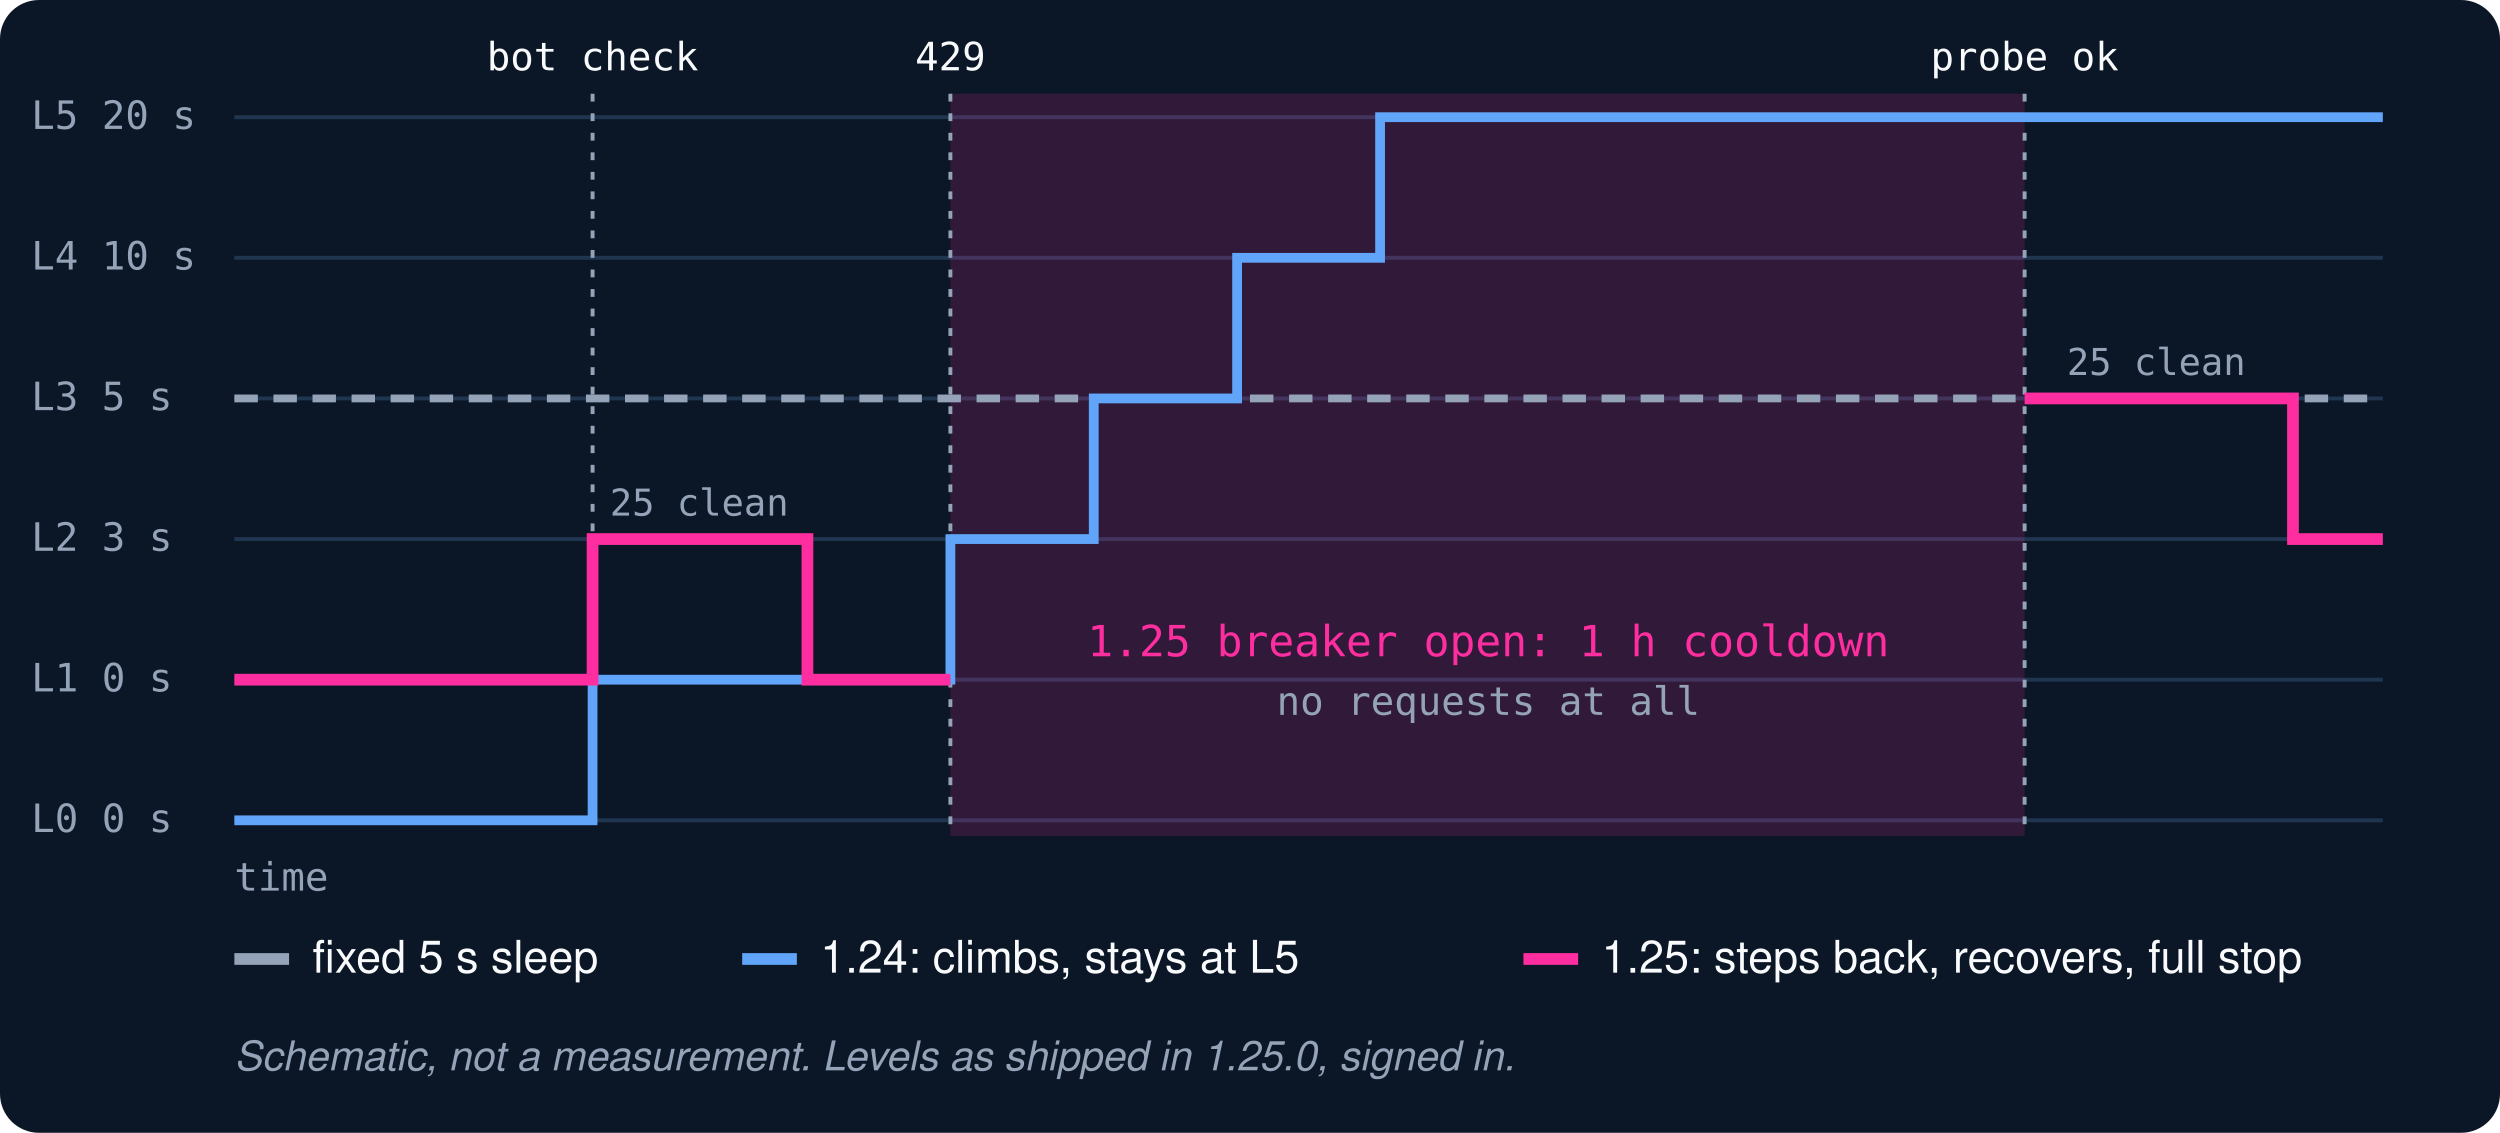
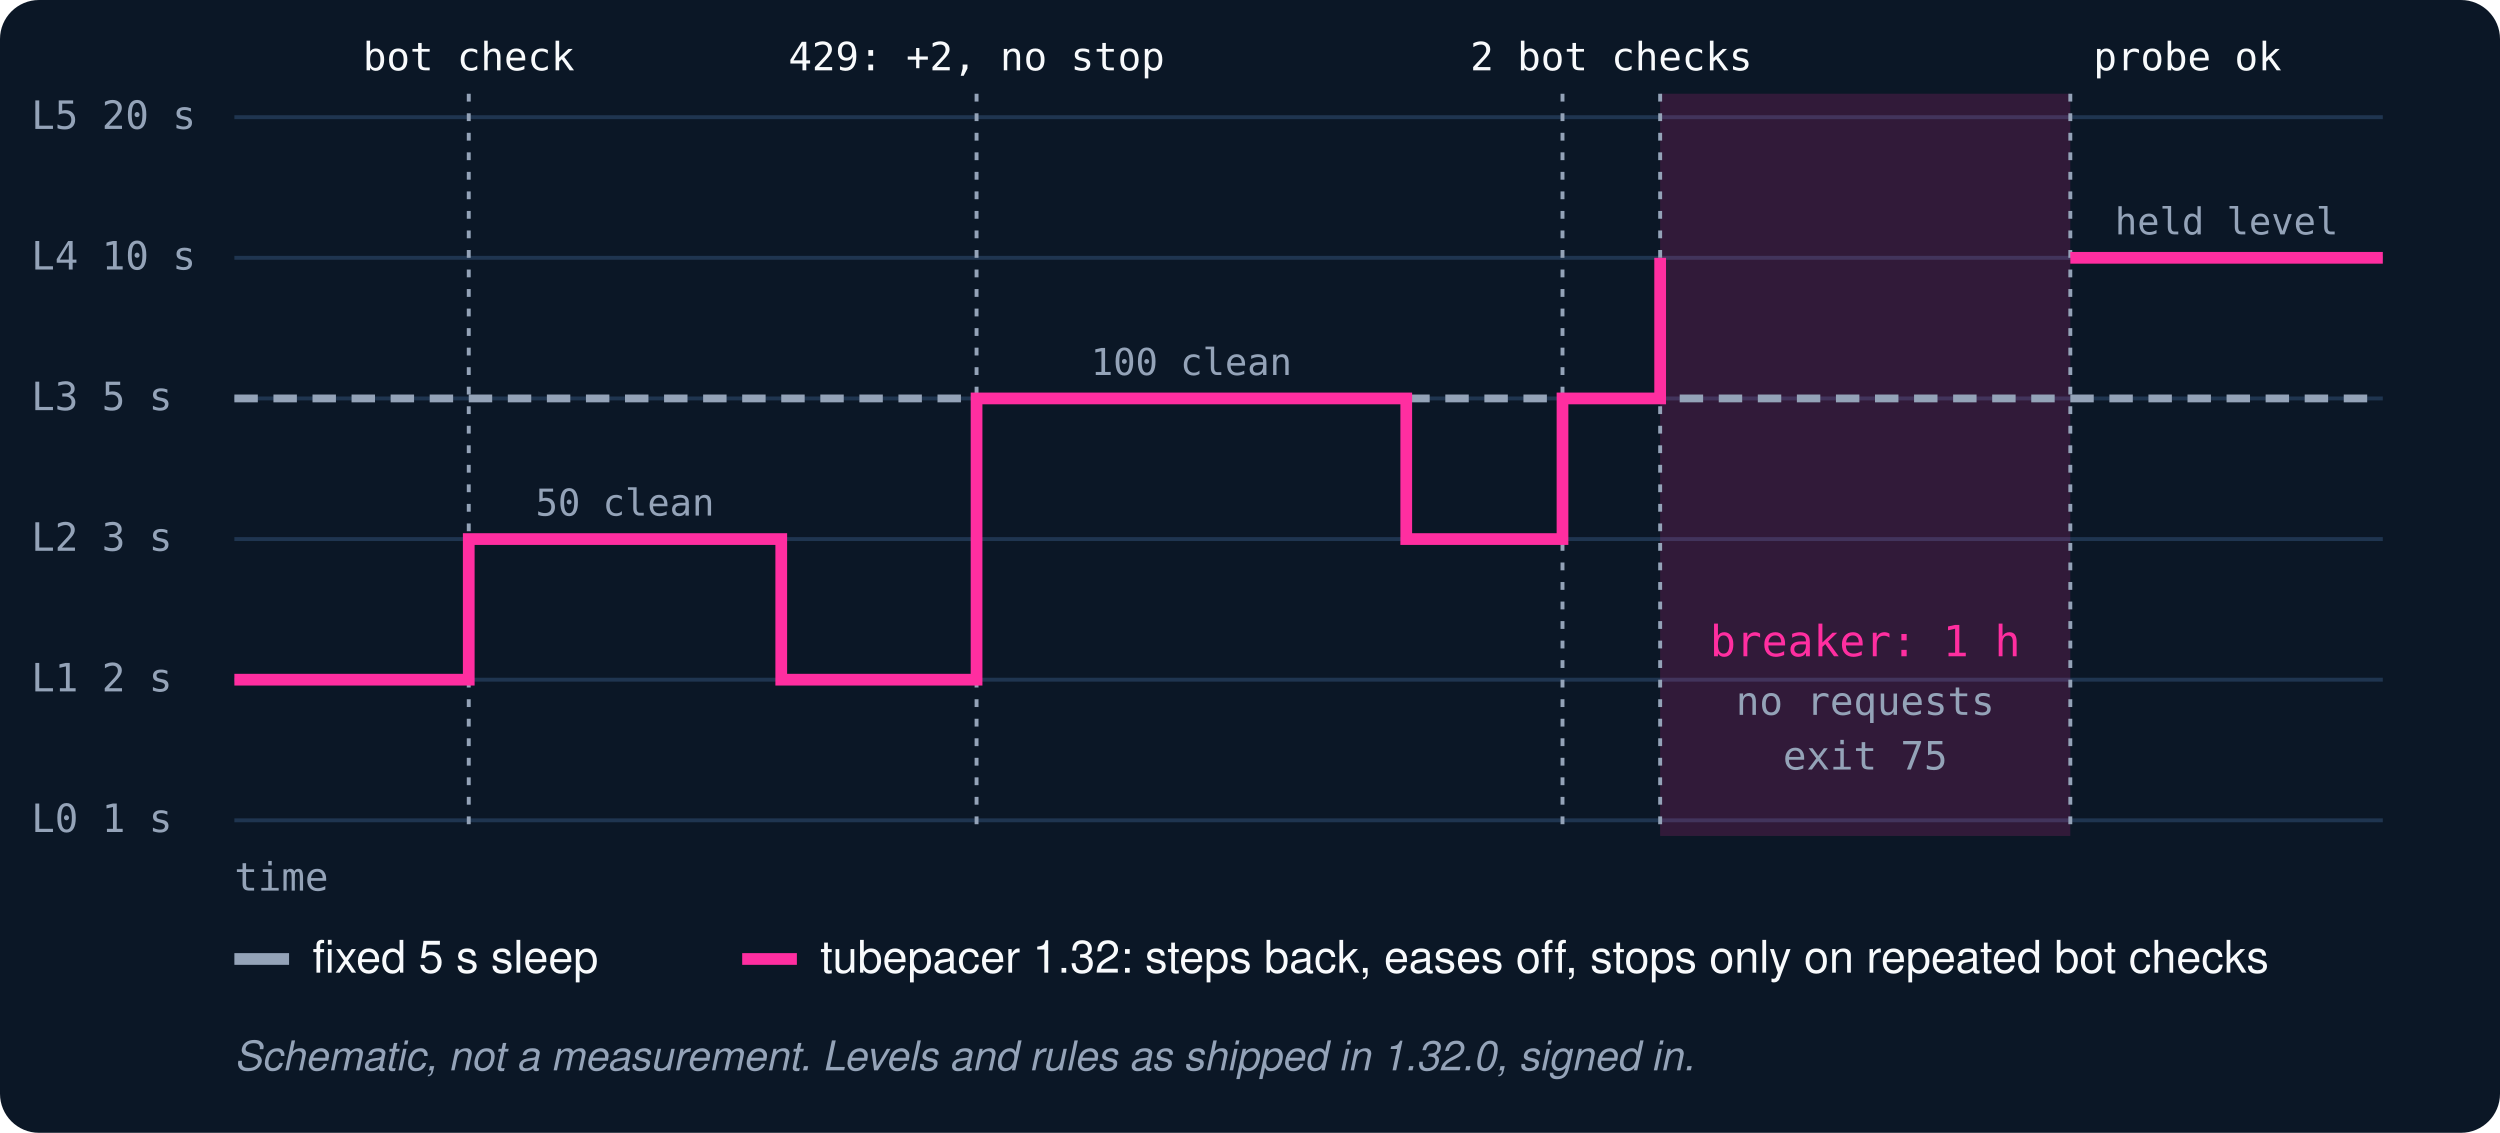
<svg xmlns="http://www.w3.org/2000/svg" viewBox="0 0 640 290" width="640" height="290" role="img" aria-labelledby="t d">
  <rect width="640" height="290" rx="10" fill="#0b1726" />
  <g font-family="Cascadia Code, Consolas, Menlo, monospace" font-size="10" fill="#94a3b8">
    <g stroke="#1f3550" stroke-width="1">
      <line x1="60" y1="210" x2="610" y2="210" />
      <line x1="60" y1="174" x2="610" y2="174" />
      <line x1="60" y1="138" x2="610" y2="138" />
      <line x1="60" y1="102" x2="610" y2="102" />
      <line x1="60" y1="66" x2="610" y2="66" />
      <line x1="60" y1="30" x2="610" y2="30" />
    </g>
-     <text x="8" y="213">L0 0 s</text>
-     <text x="8" y="177">L1 0 s</text>
+     <text x="8" y="213">L0 1 s</text>
+     <text x="8" y="177">L1 2 s</text>
    <text x="8" y="141">L2 3 s</text>
    <text x="8" y="105">L3 5 s</text>
    <text x="8" y="69">L4 10 s</text>
    <text x="8" y="33">L5 20 s</text>
    <text x="60" y="228">time</text>
  </g>
-   <rect x="243.3" y="24" width="275" height="190" fill="#FF2EA0" fill-opacity="0.16" />
-   <text x="381" y="168" text-anchor="middle" font-family="Cascadia Code, Consolas, Menlo, monospace" font-size="11" fill="#FF2EA0">1.25 breaker open: 1 h cooldown</text>
-   <text x="381" y="183" text-anchor="middle" font-family="Cascadia Code, Consolas, Menlo, monospace" font-size="10" fill="#94a3b8">no requests at all</text>
+   <rect x="425" y="24" width="105" height="190" fill="#FF2EA0" fill-opacity="0.16" />
+   <text x="477.5" y="168" text-anchor="middle" font-family="Cascadia Code, Consolas, Menlo, monospace" font-size="11" fill="#FF2EA0">breaker: 1 h</text>
+   <text x="477.5" y="183" text-anchor="middle" font-family="Cascadia Code, Consolas, Menlo, monospace" font-size="10" fill="#94a3b8">no requests</text>
+   <text x="477.5" y="197" text-anchor="middle" font-family="Cascadia Code, Consolas, Menlo, monospace" font-size="10" fill="#94a3b8">exit 75</text>
  <g stroke="#94a3b8" stroke-dasharray="2 3" stroke-width="1">
-     <line x1="151.7" y1="24" x2="151.7" y2="214" />
-     <line x1="243.3" y1="24" x2="243.3" y2="214" />
-     <line x1="518.3" y1="24" x2="518.3" y2="214" />
+     <line x1="120" y1="24" x2="120" y2="214" />
+     <line x1="250" y1="24" x2="250" y2="214" />
+     <line x1="400" y1="24" x2="400" y2="214" />
+     <line x1="425" y1="24" x2="425" y2="214" />
+     <line x1="530" y1="24" x2="530" y2="214" />
  </g>
  <g font-family="Cascadia Code, Consolas, Menlo, monospace" font-size="10" fill="#f8fafc">
-     <text x="151.7" y="18" text-anchor="middle">bot check</text>
-     <text x="243.3" y="18" text-anchor="middle">429</text>
-     <text x="518.3" y="18" text-anchor="middle">probe ok</text>
+     <text x="120" y="18" text-anchor="middle">bot check</text>
+     <text x="250" y="18" text-anchor="middle">429: +2, no stop</text>
+     <text x="412.5" y="18" text-anchor="middle">2 bot checks</text>
+     <text x="560" y="18" text-anchor="middle">probe ok</text>
  </g>
  <line x1="60" y1="102" x2="610" y2="102" stroke="#94a3b8" stroke-width="2" stroke-dasharray="6 4" fill="none" />
-   <path d="M60,210 H151.7 V174 H243.3 V138 H280 V102 H316.7 V66 H353.3 V30 H610" stroke="#60a5fa" stroke-width="2.5" fill="none" />
-   <path d="M60,174 H151.7 V138 H206.7 V174 H243.3" stroke="#FF2EA0" stroke-width="3" fill="none" />
-   <path d="M518.3,102 H587 V138 H610" stroke="#FF2EA0" stroke-width="3" fill="none" />
+   <path d="M60,174 H120 V138 H200 V174 H250 V102 H360 V138 H400 V102 H425 V66" stroke="#FF2EA0" stroke-width="3" fill="none" />
+   <path d="M530,66 H610" stroke="#FF2EA0" stroke-width="3" fill="none" />
  <g font-family="Cascadia Code, Consolas, Menlo, monospace" font-size="9.5" fill="#94a3b8">
-     <text x="179" y="132" text-anchor="middle">25 clean</text>
-     <text x="552" y="96" text-anchor="middle">25 clean</text>
+     <text x="160" y="132" text-anchor="middle">50 clean</text>
+     <text x="305" y="96" text-anchor="middle">100 clean</text>
+     <text x="570" y="60" text-anchor="middle">held level</text>
  </g>
  <g font-family="Segoe UI, Helvetica, Arial, sans-serif" font-size="11.5" fill="#f8fafc">
    <rect x="60" y="244" width="14" height="3" fill="#94a3b8" />
    <text x="80" y="249">fixed 5 s sleep</text>
-     <rect x="190" y="244" width="14" height="3" fill="#60a5fa" />
-     <text x="210" y="249">1.24: climbs, stays at L5</text>
-     <rect x="390" y="244" width="14" height="3" fill="#FF2EA0" />
-     <text x="410" y="249">1.25: steps back, recovers, full stop</text>
+     <rect x="190" y="244" width="14" height="3" fill="#FF2EA0" />
+     <text x="210" y="249">tubepacer 1.32: steps back, eases off, stops only on repeated bot checks</text>
  </g>
-   <text x="60" y="274" font-family="Segoe UI, Helvetica, Arial, sans-serif" font-size="10.5" font-style="italic" fill="#94a3b8">Schematic, not a measurement. Levels as shipped in 1.25.0, signed in.</text>
+   <text x="60" y="274" font-family="Segoe UI, Helvetica, Arial, sans-serif" font-size="10.5" font-style="italic" fill="#94a3b8">Schematic, not a measurement. Levels and rules as shipped in 1.32.0, signed in.</text>
</svg>
